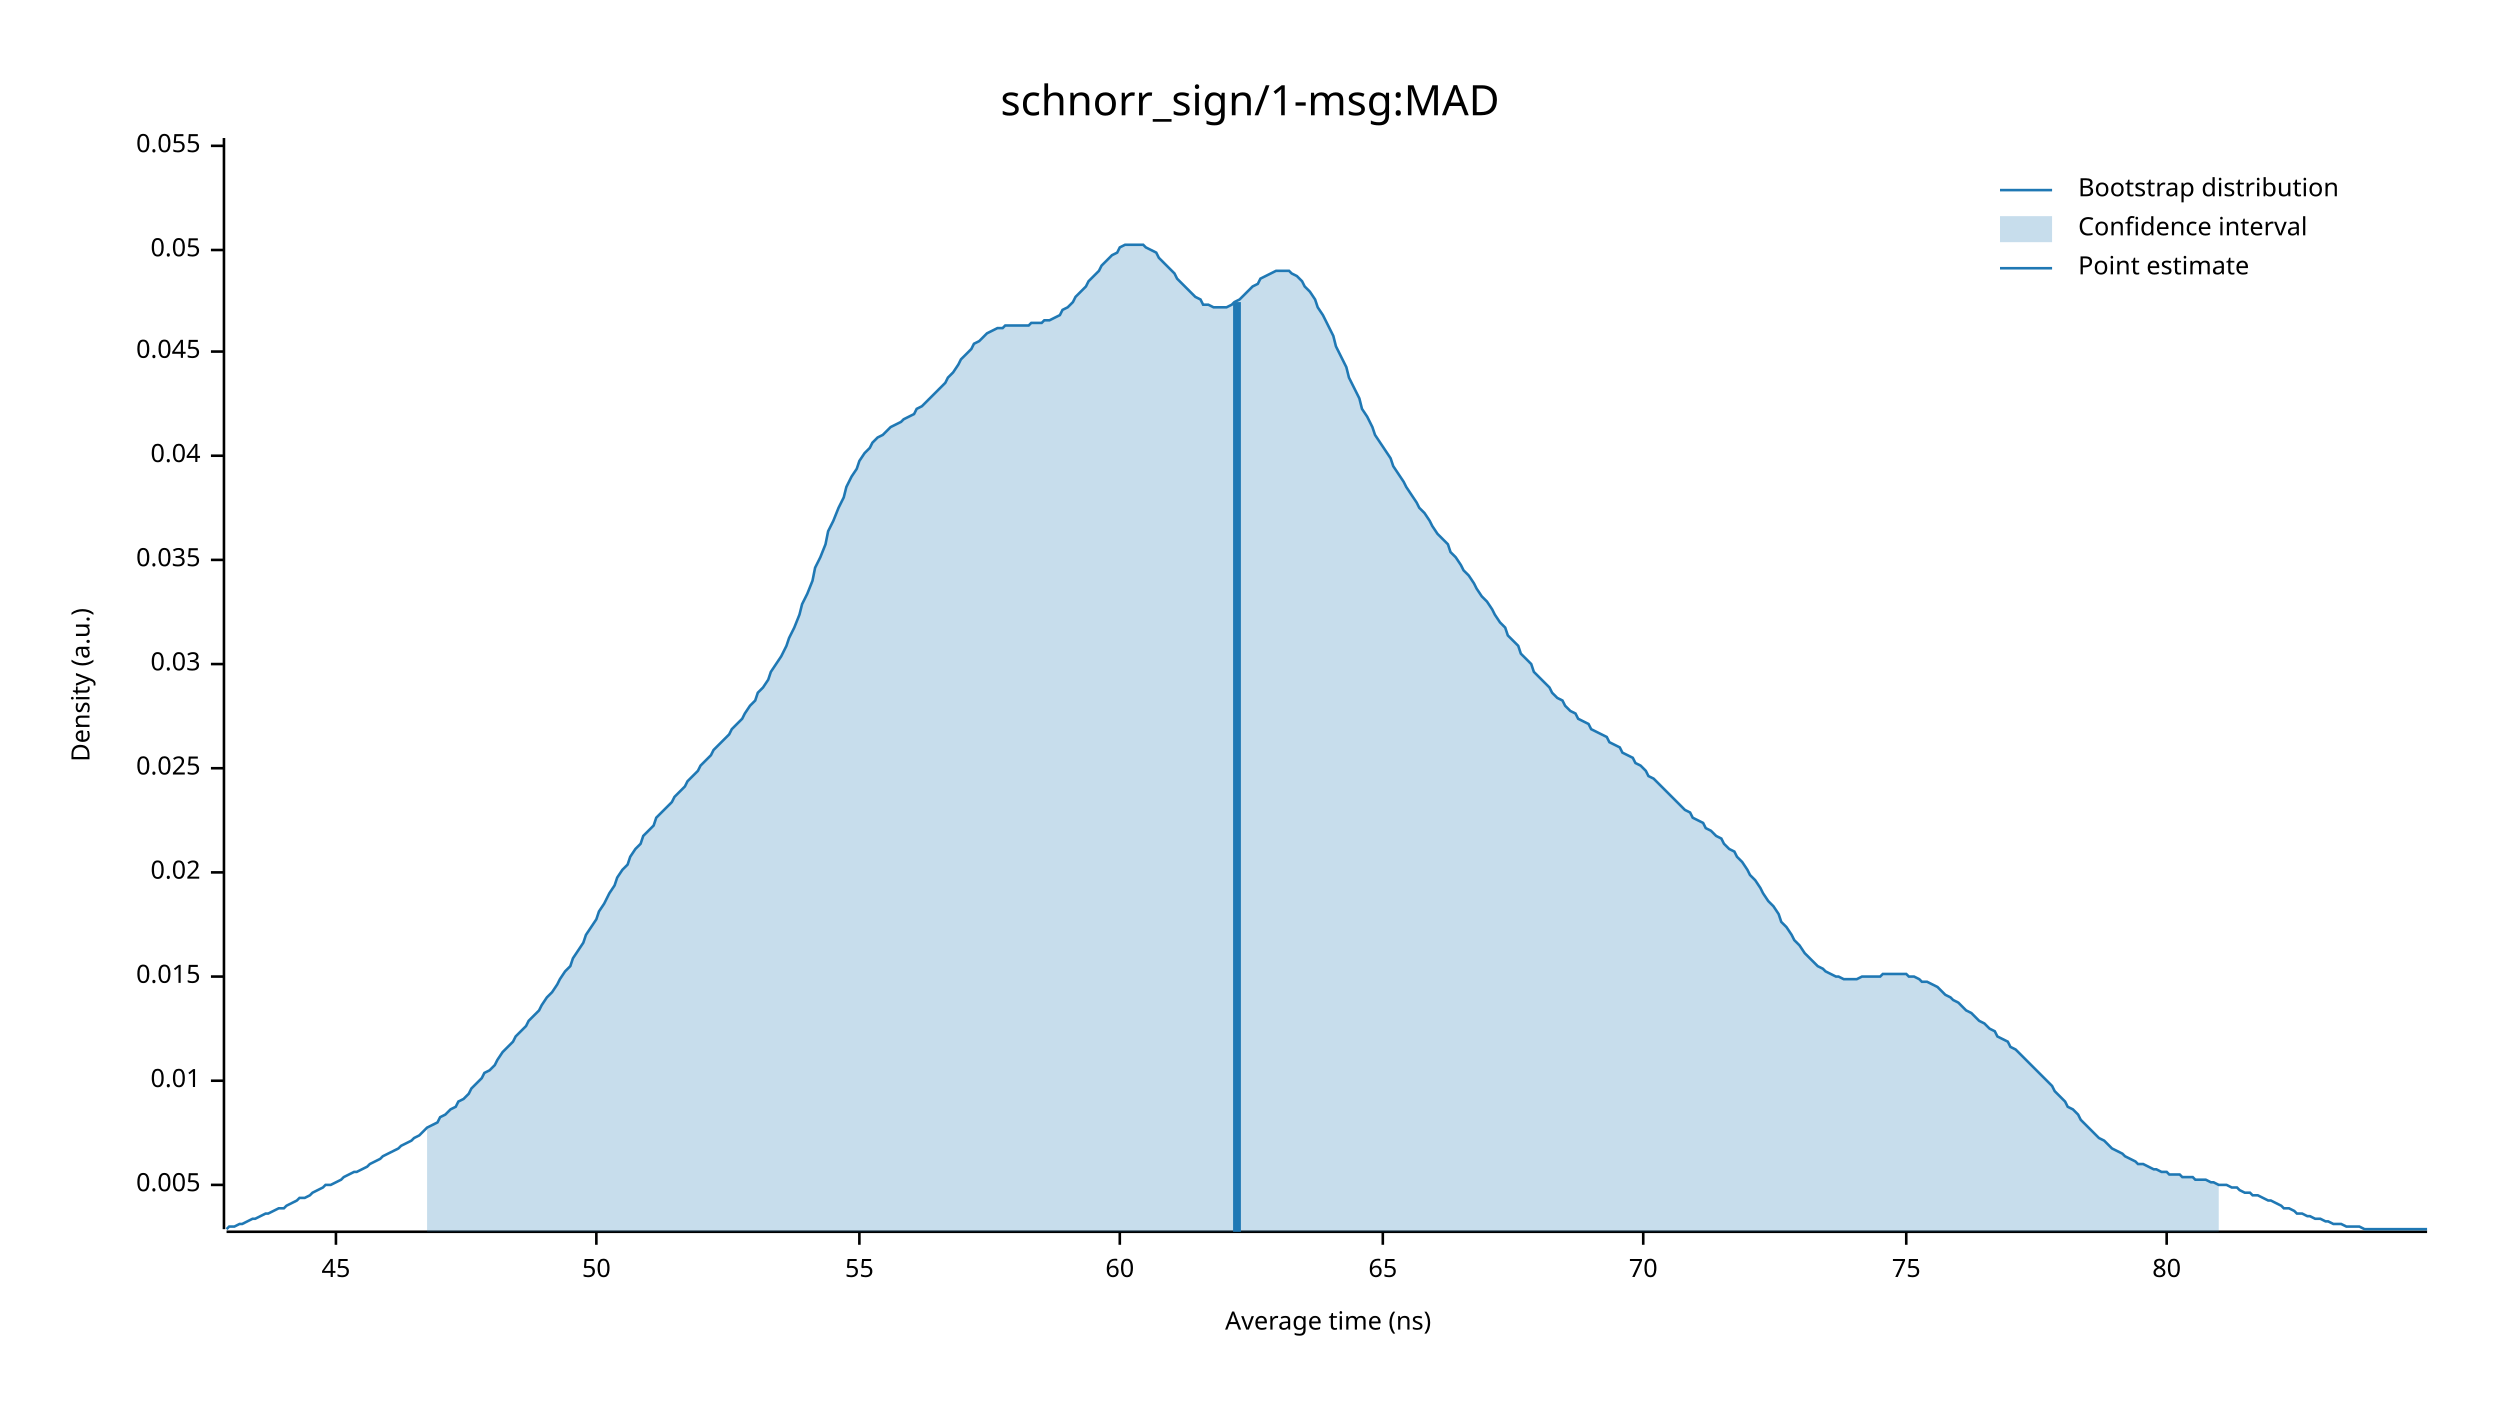
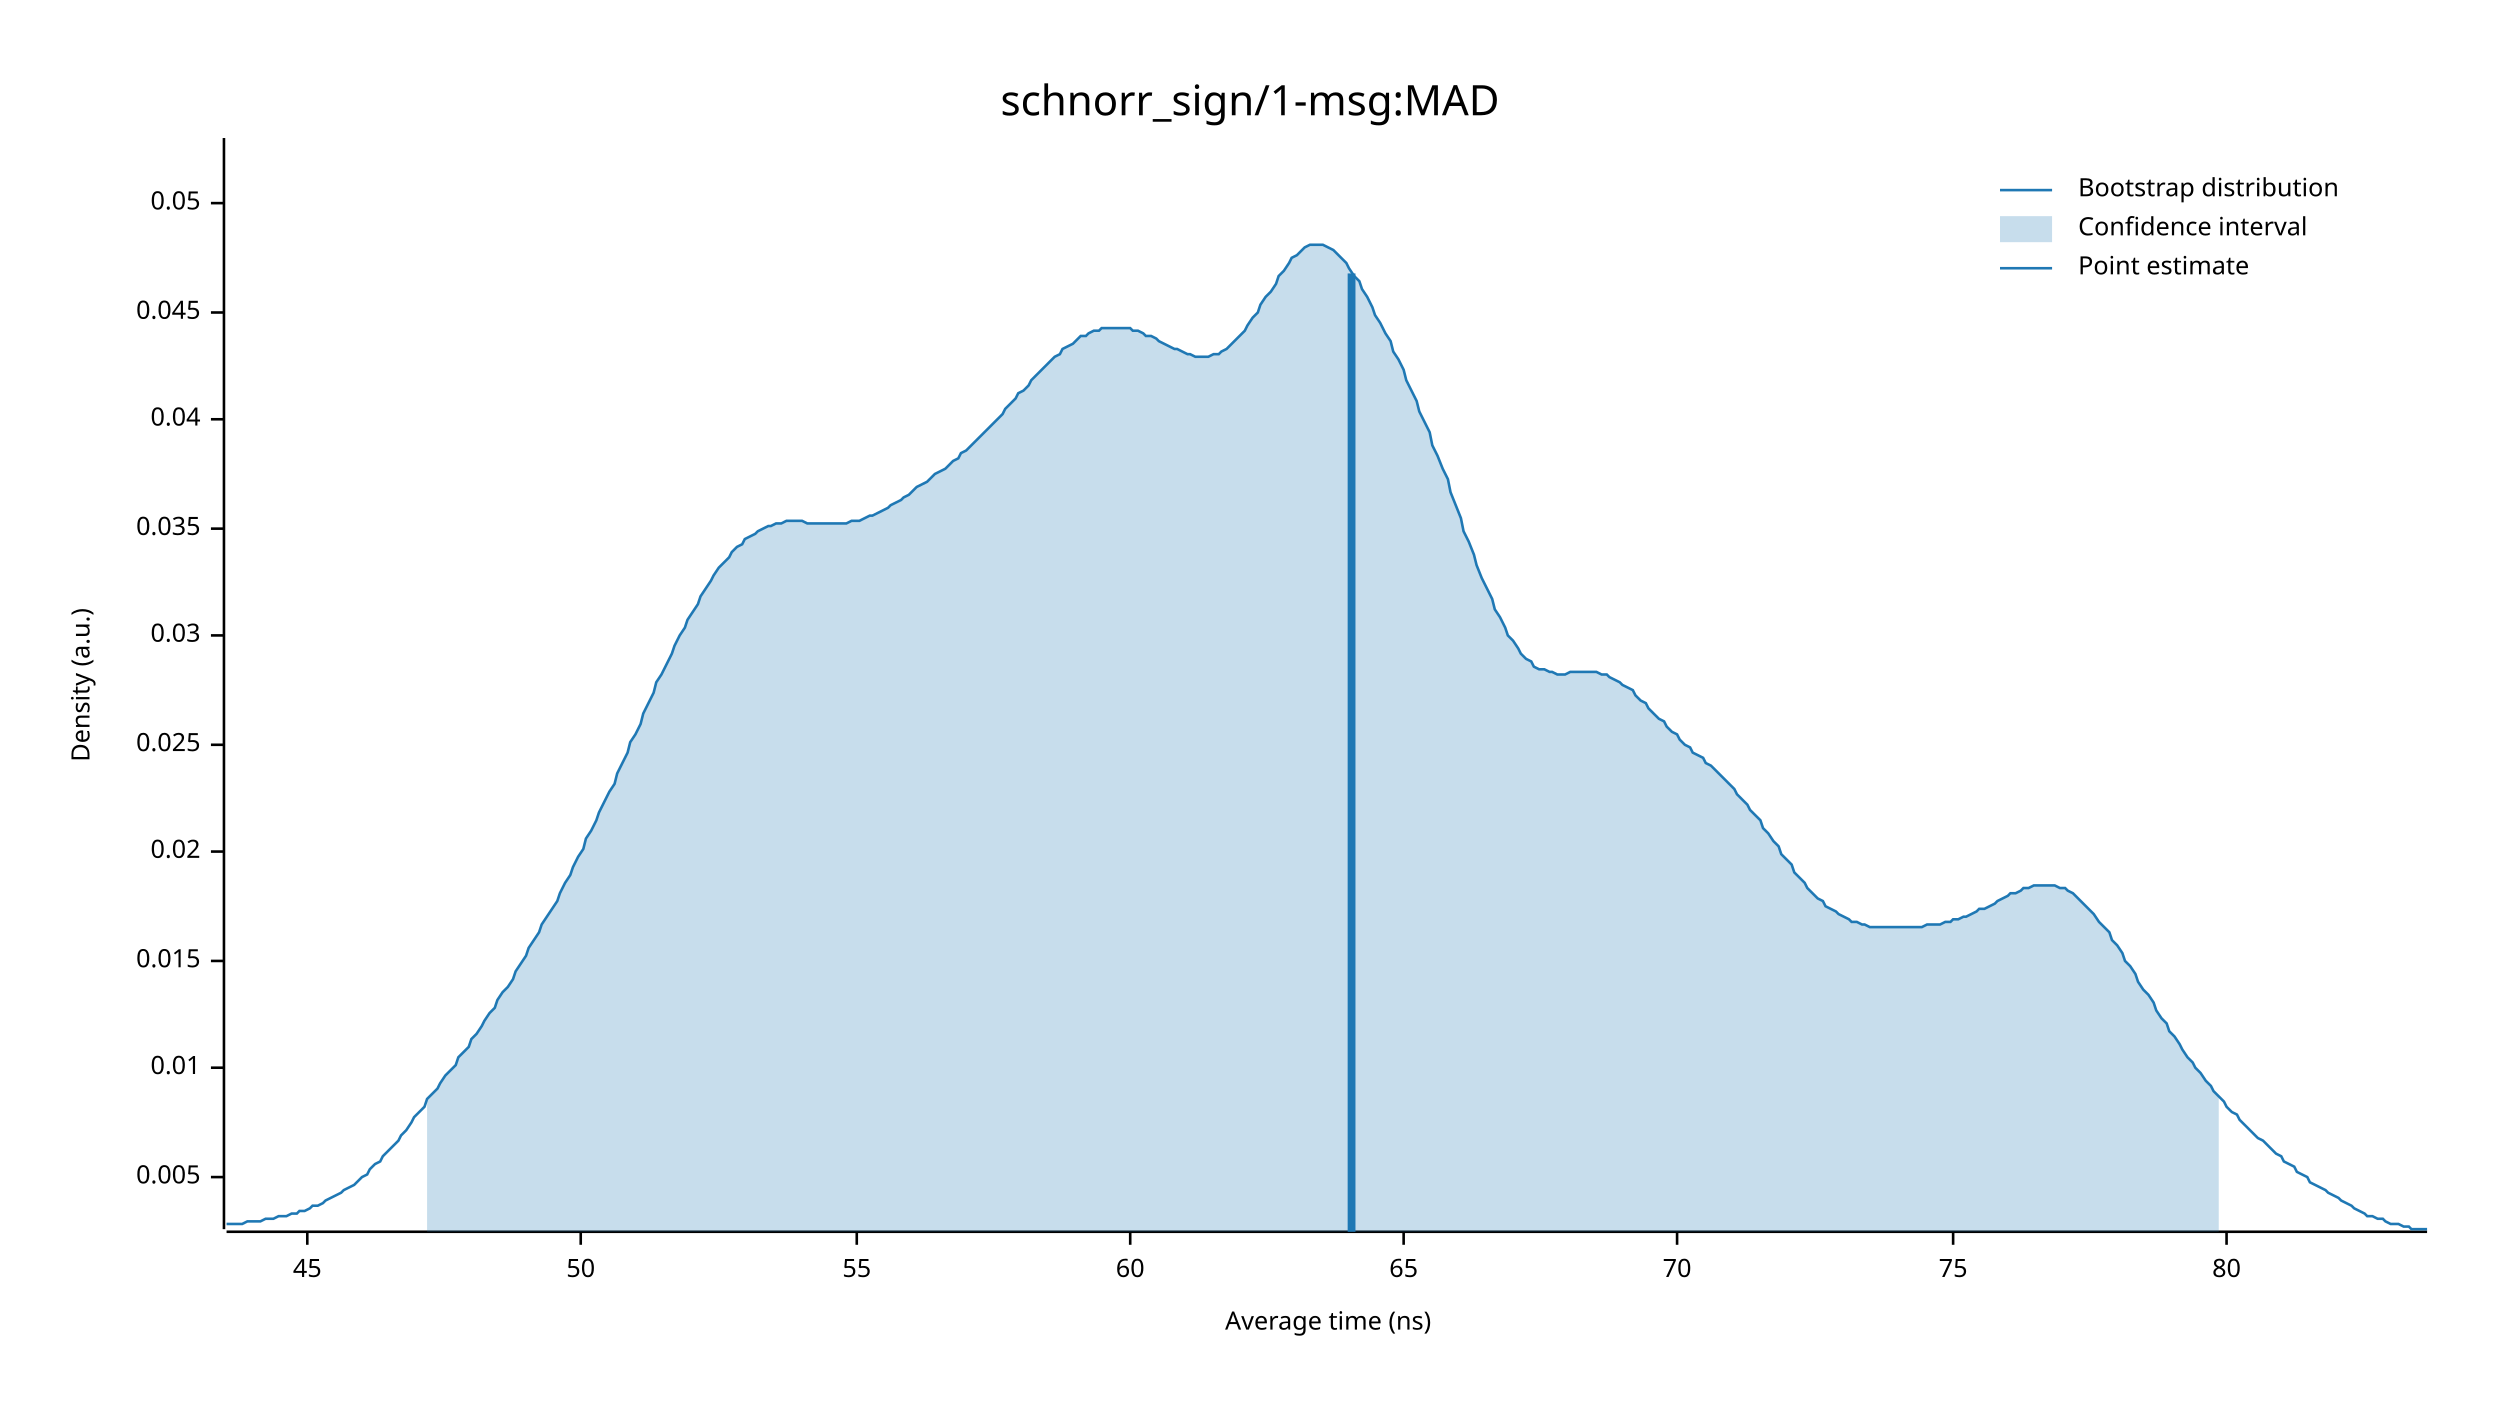
<svg xmlns="http://www.w3.org/2000/svg" width="960" height="540" viewBox="0 0 960 540">
  <text x="480" y="32" dy="0.76em" text-anchor="middle" font-family="sans-serif" font-size="16.129" opacity="1" fill="#000000">
schnorr_sign/1-msg:MAD
</text>
  <text x="27" y="263" dy="0.76em" text-anchor="middle" font-family="sans-serif" font-size="9.677" opacity="1" fill="#000000" transform="rotate(270, 27, 263)">
Density (a.u.)
</text>
  <text x="510" y="513" dy="-0.5ex" text-anchor="middle" font-family="sans-serif" font-size="9.677" opacity="1" fill="#000000">
Average time (ns)
</text>
  <polyline fill="none" opacity="1" stroke="#000000" stroke-width="1" points="86,53 86,472 " />
-   <text x="77" y="455" dy="0.5ex" text-anchor="end" font-family="sans-serif" font-size="9.677" opacity="1" fill="#000000">
+   <text x="77" y="452" dy="0.5ex" text-anchor="end" font-family="sans-serif" font-size="9.677" opacity="1" fill="#000000">
0.005
</text>
-   <polyline fill="none" opacity="1" stroke="#000000" stroke-width="1" points="81,455 86,455 " />
-   <text x="77" y="415" dy="0.5ex" text-anchor="end" font-family="sans-serif" font-size="9.677" opacity="1" fill="#000000">
+   <polyline fill="none" opacity="1" stroke="#000000" stroke-width="1" points="81,452 86,452 " />
+   <text x="77" y="410" dy="0.5ex" text-anchor="end" font-family="sans-serif" font-size="9.677" opacity="1" fill="#000000">
0.01
</text>
-   <polyline fill="none" opacity="1" stroke="#000000" stroke-width="1" points="81,415 86,415 " />
-   <text x="77" y="375" dy="0.5ex" text-anchor="end" font-family="sans-serif" font-size="9.677" opacity="1" fill="#000000">
+   <polyline fill="none" opacity="1" stroke="#000000" stroke-width="1" points="81,410 86,410 " />
+   <text x="77" y="369" dy="0.5ex" text-anchor="end" font-family="sans-serif" font-size="9.677" opacity="1" fill="#000000">
0.015
</text>
-   <polyline fill="none" opacity="1" stroke="#000000" stroke-width="1" points="81,375 86,375 " />
-   <text x="77" y="335" dy="0.5ex" text-anchor="end" font-family="sans-serif" font-size="9.677" opacity="1" fill="#000000">
+   <polyline fill="none" opacity="1" stroke="#000000" stroke-width="1" points="81,369 86,369 " />
+   <text x="77" y="327" dy="0.5ex" text-anchor="end" font-family="sans-serif" font-size="9.677" opacity="1" fill="#000000">
0.02
</text>
-   <polyline fill="none" opacity="1" stroke="#000000" stroke-width="1" points="81,335 86,335 " />
-   <text x="77" y="295" dy="0.5ex" text-anchor="end" font-family="sans-serif" font-size="9.677" opacity="1" fill="#000000">
+   <polyline fill="none" opacity="1" stroke="#000000" stroke-width="1" points="81,327 86,327 " />
+   <text x="77" y="286" dy="0.5ex" text-anchor="end" font-family="sans-serif" font-size="9.677" opacity="1" fill="#000000">
0.025
</text>
-   <polyline fill="none" opacity="1" stroke="#000000" stroke-width="1" points="81,295 86,295 " />
-   <text x="77" y="255" dy="0.5ex" text-anchor="end" font-family="sans-serif" font-size="9.677" opacity="1" fill="#000000">
+   <polyline fill="none" opacity="1" stroke="#000000" stroke-width="1" points="81,286 86,286 " />
+   <text x="77" y="244" dy="0.5ex" text-anchor="end" font-family="sans-serif" font-size="9.677" opacity="1" fill="#000000">
0.03
</text>
-   <polyline fill="none" opacity="1" stroke="#000000" stroke-width="1" points="81,255 86,255 " />
-   <text x="77" y="215" dy="0.5ex" text-anchor="end" font-family="sans-serif" font-size="9.677" opacity="1" fill="#000000">
+   <polyline fill="none" opacity="1" stroke="#000000" stroke-width="1" points="81,244 86,244 " />
+   <text x="77" y="203" dy="0.5ex" text-anchor="end" font-family="sans-serif" font-size="9.677" opacity="1" fill="#000000">
0.035
</text>
-   <polyline fill="none" opacity="1" stroke="#000000" stroke-width="1" points="81,215 86,215 " />
-   <text x="77" y="175" dy="0.5ex" text-anchor="end" font-family="sans-serif" font-size="9.677" opacity="1" fill="#000000">
+   <polyline fill="none" opacity="1" stroke="#000000" stroke-width="1" points="81,203 86,203 " />
+   <text x="77" y="161" dy="0.5ex" text-anchor="end" font-family="sans-serif" font-size="9.677" opacity="1" fill="#000000">
0.04
</text>
-   <polyline fill="none" opacity="1" stroke="#000000" stroke-width="1" points="81,175 86,175 " />
-   <text x="77" y="135" dy="0.5ex" text-anchor="end" font-family="sans-serif" font-size="9.677" opacity="1" fill="#000000">
+   <polyline fill="none" opacity="1" stroke="#000000" stroke-width="1" points="81,161 86,161 " />
+   <text x="77" y="120" dy="0.5ex" text-anchor="end" font-family="sans-serif" font-size="9.677" opacity="1" fill="#000000">
0.045
</text>
-   <polyline fill="none" opacity="1" stroke="#000000" stroke-width="1" points="81,135 86,135 " />
-   <text x="77" y="96" dy="0.5ex" text-anchor="end" font-family="sans-serif" font-size="9.677" opacity="1" fill="#000000">
+   <polyline fill="none" opacity="1" stroke="#000000" stroke-width="1" points="81,120 86,120 " />
+   <text x="77" y="78" dy="0.5ex" text-anchor="end" font-family="sans-serif" font-size="9.677" opacity="1" fill="#000000">
0.05
</text>
-   <polyline fill="none" opacity="1" stroke="#000000" stroke-width="1" points="81,96 86,96 " />
-   <text x="77" y="56" dy="0.5ex" text-anchor="end" font-family="sans-serif" font-size="9.677" opacity="1" fill="#000000">
- 0.055
- </text>
-   <polyline fill="none" opacity="1" stroke="#000000" stroke-width="1" points="81,56 86,56 " />
+   <polyline fill="none" opacity="1" stroke="#000000" stroke-width="1" points="81,78 86,78 " />
  <polyline fill="none" opacity="1" stroke="#000000" stroke-width="1" points="87,473 932,473 " />
-   <text x="129" y="483" dy="0.76em" text-anchor="middle" font-family="sans-serif" font-size="9.677" opacity="1" fill="#000000">
+   <text x="118" y="483" dy="0.76em" text-anchor="middle" font-family="sans-serif" font-size="9.677" opacity="1" fill="#000000">
45
</text>
-   <polyline fill="none" opacity="1" stroke="#000000" stroke-width="1" points="129,473 129,478 " />
-   <text x="229" y="483" dy="0.76em" text-anchor="middle" font-family="sans-serif" font-size="9.677" opacity="1" fill="#000000">
+   <polyline fill="none" opacity="1" stroke="#000000" stroke-width="1" points="118,473 118,478 " />
+   <text x="223" y="483" dy="0.76em" text-anchor="middle" font-family="sans-serif" font-size="9.677" opacity="1" fill="#000000">
50
</text>
-   <polyline fill="none" opacity="1" stroke="#000000" stroke-width="1" points="229,473 229,478 " />
-   <text x="330" y="483" dy="0.76em" text-anchor="middle" font-family="sans-serif" font-size="9.677" opacity="1" fill="#000000">
+   <polyline fill="none" opacity="1" stroke="#000000" stroke-width="1" points="223,473 223,478 " />
+   <text x="329" y="483" dy="0.76em" text-anchor="middle" font-family="sans-serif" font-size="9.677" opacity="1" fill="#000000">
55
</text>
-   <polyline fill="none" opacity="1" stroke="#000000" stroke-width="1" points="330,473 330,478 " />
-   <text x="430" y="483" dy="0.76em" text-anchor="middle" font-family="sans-serif" font-size="9.677" opacity="1" fill="#000000">
+   <polyline fill="none" opacity="1" stroke="#000000" stroke-width="1" points="329,473 329,478 " />
+   <text x="434" y="483" dy="0.76em" text-anchor="middle" font-family="sans-serif" font-size="9.677" opacity="1" fill="#000000">
60
</text>
-   <polyline fill="none" opacity="1" stroke="#000000" stroke-width="1" points="430,473 430,478 " />
-   <text x="531" y="483" dy="0.76em" text-anchor="middle" font-family="sans-serif" font-size="9.677" opacity="1" fill="#000000">
+   <polyline fill="none" opacity="1" stroke="#000000" stroke-width="1" points="434,473 434,478 " />
+   <text x="539" y="483" dy="0.76em" text-anchor="middle" font-family="sans-serif" font-size="9.677" opacity="1" fill="#000000">
65
</text>
-   <polyline fill="none" opacity="1" stroke="#000000" stroke-width="1" points="531,473 531,478 " />
-   <text x="631" y="483" dy="0.76em" text-anchor="middle" font-family="sans-serif" font-size="9.677" opacity="1" fill="#000000">
+   <polyline fill="none" opacity="1" stroke="#000000" stroke-width="1" points="539,473 539,478 " />
+   <text x="644" y="483" dy="0.76em" text-anchor="middle" font-family="sans-serif" font-size="9.677" opacity="1" fill="#000000">
70
</text>
-   <polyline fill="none" opacity="1" stroke="#000000" stroke-width="1" points="631,473 631,478 " />
-   <text x="732" y="483" dy="0.76em" text-anchor="middle" font-family="sans-serif" font-size="9.677" opacity="1" fill="#000000">
+   <polyline fill="none" opacity="1" stroke="#000000" stroke-width="1" points="644,473 644,478 " />
+   <text x="750" y="483" dy="0.76em" text-anchor="middle" font-family="sans-serif" font-size="9.677" opacity="1" fill="#000000">
75
</text>
-   <polyline fill="none" opacity="1" stroke="#000000" stroke-width="1" points="732,473 732,478 " />
-   <text x="832" y="483" dy="0.76em" text-anchor="middle" font-family="sans-serif" font-size="9.677" opacity="1" fill="#000000">
+   <polyline fill="none" opacity="1" stroke="#000000" stroke-width="1" points="750,473 750,478 " />
+   <text x="855" y="483" dy="0.76em" text-anchor="middle" font-family="sans-serif" font-size="9.677" opacity="1" fill="#000000">
80
</text>
-   <polyline fill="none" opacity="1" stroke="#000000" stroke-width="1" points="832,473 832,478 " />
-   <polyline fill="none" opacity="1" stroke="#1F78B4" stroke-width="1" points="87,472 88,471 90,471 92,470 93,470 95,469 97,468 98,468 100,467 102,466 103,466 105,465 107,464 109,464 110,463 112,462 114,461 115,460 117,460 119,459 120,458 122,457 124,456 125,455 127,455 129,454 131,453 132,452 134,451 136,450 137,450 139,449 141,448 142,447 144,446 146,445 147,444 149,443 151,442 153,441 154,440 156,439 158,438 159,437 161,436 163,434 164,433 166,432 168,431 169,429 171,428 173,426 175,425 176,423 178,422 180,420 181,418 183,416 185,414 186,412 188,411 190,409 191,407 193,404 195,402 197,400 198,398 200,396 202,394 203,392 205,390 207,388 208,386 210,383 212,381 214,378 215,376 217,373 219,371 220,368 222,365 224,362 225,359 227,356 229,353 230,350 232,347 234,343 236,340 237,337 239,334 241,332 242,329 244,326 246,324 247,321 249,319 251,317 252,314 254,312 256,310 258,308 259,306 261,304 263,302 264,300 266,298 268,296 269,294 271,292 273,290 274,288 276,286 278,284 280,282 281,280 283,278 285,276 286,274 288,271 290,269 291,266 293,264 295,261 296,258 298,255 300,252 302,248 303,245 305,241 307,236 308,232 310,228 312,223 313,218 315,214 317,209 318,204 320,200 322,195 324,191 325,187 327,183 329,180 330,177 332,174 334,172 335,170 337,168 339,167 341,165 342,164 344,163 346,162 347,161 349,160 351,159 352,157 354,156 356,154 357,153 359,151 361,149 363,147 364,145 366,143 368,140 369,138 371,136 373,134 374,132 376,131 378,129 379,128 381,127 383,126 385,126 386,125 388,125 390,125 391,125 393,125 395,125 396,124 398,124 400,124 401,123 403,123 405,122 407,121 408,119 410,118 412,116 413,114 415,112 417,110 418,108 420,106 422,104 423,102 425,100 427,98 429,97 430,95 432,94 434,94 435,94 437,94 439,94 440,95 442,96 444,97 445,99 447,101 449,103 451,105 452,107 454,109 456,111 457,112 459,114 461,115 462,117 464,117 466,118 468,118 469,118 471,118 473,117 474,116 476,115 478,113 479,112 481,110 483,109 484,107 486,106 488,105 490,104 491,104 493,104 495,104 496,105 498,106 500,108 501,110 503,112 505,115 506,118 508,121 510,125 512,129 513,133 515,137 517,141 518,145 520,149 522,153 523,157 525,160 527,164 528,167 530,170 532,173 534,176 535,179 537,182 539,185 540,187 542,190 544,193 545,195 547,197 549,200 550,202 552,205 554,207 556,209 557,212 559,214 561,217 562,219 564,221 566,224 567,226 569,229 571,231 573,234 574,236 576,239 578,241 579,244 581,246 583,248 584,251 586,253 588,255 589,258 591,260 593,262 595,264 596,266 598,268 600,269 601,271 603,273 605,274 606,276 608,277 610,278 611,280 613,281 615,282 617,283 618,285 620,286 622,287 623,289 625,290 627,291 628,293 630,294 632,296 633,298 635,299 637,301 639,303 640,304 642,306 644,308 645,309 647,311 649,312 650,314 652,315 654,316 655,318 657,319 659,321 661,322 662,324 664,326 666,327 667,329 669,331 671,334 672,336 674,338 676,341 677,343 679,346 681,348 683,351 684,354 686,356 688,359 689,361 691,363 693,366 694,367 696,369 698,371 700,372 701,373 703,374 705,375 706,375 708,376 710,376 711,376 713,376 715,375 716,375 718,375 720,375 722,375 723,374 725,374 727,374 728,374 730,374 732,374 733,375 735,375 737,376 738,377 740,377 742,378 744,379 745,380 747,382 749,383 750,384 752,385 754,387 755,388 757,389 759,391 760,392 762,393 764,395 766,396 767,398 769,399 771,400 772,402 774,403 776,405 777,406 779,408 781,410 782,411 784,413 786,415 788,417 789,419 791,421 793,423 794,425 796,426 798,428 799,430 801,432 803,434 804,435 806,437 808,438 810,440 811,441 813,442 815,443 816,444 818,445 820,446 821,447 823,447 825,448 827,449 828,449 830,450 832,450 833,451 835,451 837,451 838,452 840,452 842,452 843,453 845,453 847,453 849,454 850,454 852,455 854,455 855,455 857,456 859,456 860,457 862,458 864,458 865,459 867,459 869,460 871,461 872,461 874,462 876,463 877,464 879,464 881,465 882,466 884,466 886,467 887,467 889,468 891,468 893,469 894,469 896,470 898,470 899,470 901,471 903,471 904,471 906,471 908,472 909,472 911,472 913,472 915,472 916,472 918,472 920,472 921,472 923,472 925,472 926,472 928,472 930,472 932,472 " />
-   <polygon opacity="0.25" fill="#1F78B4" points="164,433 166,432 168,431 169,429 171,428 173,426 175,425 176,423 178,422 180,420 181,418 183,416 185,414 186,412 188,411 190,409 191,407 193,404 195,402 197,400 198,398 200,396 202,394 203,392 205,390 207,388 208,386 210,383 212,381 214,378 215,376 217,373 219,371 220,368 222,365 224,362 225,359 227,356 229,353 230,350 232,347 234,343 236,340 237,337 239,334 241,332 242,329 244,326 246,324 247,321 249,319 251,317 252,314 254,312 256,310 258,308 259,306 261,304 263,302 264,300 266,298 268,296 269,294 271,292 273,290 274,288 276,286 278,284 280,282 281,280 283,278 285,276 286,274 288,271 290,269 291,266 293,264 295,261 296,258 298,255 300,252 302,248 303,245 305,241 307,236 308,232 310,228 312,223 313,218 315,214 317,209 318,204 320,200 322,195 324,191 325,187 327,183 329,180 330,177 332,174 334,172 335,170 337,168 339,167 341,165 342,164 344,163 346,162 347,161 349,160 351,159 352,157 354,156 356,154 357,153 359,151 361,149 363,147 364,145 366,143 368,140 369,138 371,136 373,134 374,132 376,131 378,129 379,128 381,127 383,126 385,126 386,125 388,125 390,125 391,125 393,125 395,125 396,124 398,124 400,124 401,123 403,123 405,122 407,121 408,119 410,118 412,116 413,114 415,112 417,110 418,108 420,106 422,104 423,102 425,100 427,98 429,97 430,95 432,94 434,94 435,94 437,94 439,94 440,95 442,96 444,97 445,99 447,101 449,103 451,105 452,107 454,109 456,111 457,112 459,114 461,115 462,117 464,117 466,118 468,118 469,118 471,118 473,117 474,116 476,115 478,113 479,112 481,110 483,109 484,107 486,106 488,105 490,104 491,104 493,104 495,104 496,105 498,106 500,108 501,110 503,112 505,115 506,118 508,121 510,125 512,129 513,133 515,137 517,141 518,145 520,149 522,153 523,157 525,160 527,164 528,167 530,170 532,173 534,176 535,179 537,182 539,185 540,187 542,190 544,193 545,195 547,197 549,200 550,202 552,205 554,207 556,209 557,212 559,214 561,217 562,219 564,221 566,224 567,226 569,229 571,231 573,234 574,236 576,239 578,241 579,244 581,246 583,248 584,251 586,253 588,255 589,258 591,260 593,262 595,264 596,266 598,268 600,269 601,271 603,273 605,274 606,276 608,277 610,278 611,280 613,281 615,282 617,283 618,285 620,286 622,287 623,289 625,290 627,291 628,293 630,294 632,296 633,298 635,299 637,301 639,303 640,304 642,306 644,308 645,309 647,311 649,312 650,314 652,315 654,316 655,318 657,319 659,321 661,322 662,324 664,326 666,327 667,329 669,331 671,334 672,336 674,338 676,341 677,343 679,346 681,348 683,351 684,354 686,356 688,359 689,361 691,363 693,366 694,367 696,369 698,371 700,372 701,373 703,374 705,375 706,375 708,376 710,376 711,376 713,376 715,375 716,375 718,375 720,375 722,375 723,374 725,374 727,374 728,374 730,374 732,374 733,375 735,375 737,376 738,377 740,377 742,378 744,379 745,380 747,382 749,383 750,384 752,385 754,387 755,388 757,389 759,391 760,392 762,393 764,395 766,396 767,398 769,399 771,400 772,402 774,403 776,405 777,406 779,408 781,410 782,411 784,413 786,415 788,417 789,419 791,421 793,423 794,425 796,426 798,428 799,430 801,432 803,434 804,435 806,437 808,438 810,440 811,441 813,442 815,443 816,444 818,445 820,446 821,447 823,447 825,448 827,449 828,449 830,450 832,450 833,451 835,451 837,451 838,452 840,452 842,452 843,453 845,453 847,453 849,454 850,454 852,455 852,473 164,473 " />
-   <polyline fill="none" opacity="1" stroke="#1F78B4" stroke-width="3" points="475,473 475,116 " />
+   <polyline fill="none" opacity="1" stroke="#000000" stroke-width="1" points="855,473 855,478 " />
+   <polyline fill="none" opacity="1" stroke="#1F78B4" stroke-width="1" points="87,470 88,470 90,470 92,470 93,470 95,469 97,469 98,469 100,469 102,468 103,468 105,468 107,467 109,467 110,467 112,466 114,466 115,465 117,465 119,464 120,463 122,463 124,462 125,461 127,460 129,459 131,458 132,457 134,456 136,455 137,454 139,452 141,451 142,449 144,447 146,446 147,444 149,442 151,440 153,438 154,436 156,434 158,431 159,429 161,427 163,425 164,422 166,420 168,418 169,416 171,413 173,411 175,409 176,406 178,404 180,402 181,399 183,397 185,394 186,392 188,389 190,387 191,384 193,381 195,379 197,376 198,373 200,370 202,367 203,364 205,361 207,358 208,355 210,352 212,349 214,346 215,343 217,339 219,336 220,333 222,329 224,326 225,322 227,319 229,315 230,312 232,308 234,304 236,301 237,297 239,293 241,289 242,285 244,282 246,278 247,274 249,270 251,266 252,262 254,259 256,255 258,251 259,248 261,244 263,241 264,238 266,235 268,232 269,229 271,226 273,223 274,221 276,218 278,216 280,214 281,212 283,210 285,209 286,207 288,206 290,205 291,204 293,203 295,202 296,202 298,201 300,201 302,200 303,200 305,200 307,200 308,200 310,201 312,201 313,201 315,201 317,201 318,201 320,201 322,201 324,201 325,201 327,200 329,200 330,200 332,199 334,198 335,198 337,197 339,196 341,195 342,194 344,193 346,192 347,191 349,190 351,188 352,187 354,186 356,185 357,184 359,182 361,181 363,180 364,179 366,177 368,176 369,174 371,173 373,171 374,170 376,168 378,166 379,165 381,163 383,161 385,159 386,157 388,155 390,153 391,151 393,150 395,148 396,146 398,144 400,142 401,141 403,139 405,137 407,136 408,134 410,133 412,132 413,131 415,129 417,129 418,128 420,127 422,127 423,126 425,126 427,126 429,126 430,126 432,126 434,126 435,127 437,127 439,128 440,129 442,129 444,130 445,131 447,132 449,133 451,134 452,134 454,135 456,136 457,136 459,137 461,137 462,137 464,137 466,136 468,136 469,135 471,134 473,132 474,131 476,129 478,127 479,125 481,122 483,120 484,117 486,114 488,112 490,109 491,106 493,104 495,101 496,99 498,98 500,96 501,95 503,94 505,94 506,94 508,94 510,95 512,96 513,97 515,99 517,101 518,103 520,106 522,108 523,111 525,114 527,118 528,121 530,124 532,128 534,131 535,135 537,138 539,142 540,146 542,150 544,154 545,158 547,162 549,166 550,171 552,175 554,180 556,184 557,189 559,194 561,199 562,204 564,208 566,213 567,217 569,222 571,226 573,230 574,234 576,237 578,241 579,244 581,246 583,249 584,251 586,253 588,254 589,256 591,257 593,257 595,258 596,258 598,259 600,259 601,259 603,258 605,258 606,258 608,258 610,258 611,258 613,258 615,259 617,259 618,260 620,261 622,262 623,263 625,264 627,265 628,267 630,269 632,270 633,272 635,274 637,276 639,277 640,279 642,281 644,282 645,284 647,286 649,287 650,289 652,290 654,291 655,293 657,294 659,296 661,298 662,299 664,301 666,303 667,305 669,307 671,309 672,311 674,313 676,315 677,318 679,320 681,323 683,325 684,328 686,330 688,332 689,335 691,337 693,339 694,341 696,343 698,345 700,346 701,348 703,349 705,350 706,351 708,352 710,353 711,354 713,354 715,355 716,355 718,356 720,356 722,356 723,356 725,356 727,356 728,356 730,356 732,356 733,356 735,356 737,356 738,356 740,355 742,355 744,355 745,355 747,354 749,354 750,353 752,353 754,352 755,352 757,351 759,350 760,349 762,349 764,348 766,347 767,346 769,345 771,344 772,343 774,343 776,342 777,341 779,341 781,340 782,340 784,340 786,340 788,340 789,340 791,341 793,341 794,342 796,343 798,345 799,346 801,348 803,350 804,351 806,354 808,356 810,358 811,361 813,363 815,366 816,369 818,371 820,374 821,377 823,380 825,382 827,385 828,388 830,391 832,393 833,396 835,398 837,401 838,403 840,406 842,408 843,410 845,412 847,415 849,417 850,419 852,421 854,423 855,425 857,427 859,428 860,430 862,432 864,434 865,435 867,437 869,438 871,440 872,441 874,443 876,444 877,446 879,447 881,448 882,450 884,451 886,452 887,454 889,455 891,456 893,457 894,458 896,459 898,460 899,461 901,462 903,463 904,464 906,465 908,466 909,467 911,467 913,468 915,468 916,469 918,470 920,470 921,470 923,471 925,471 926,472 928,472 930,472 932,472 " />
+   <polygon opacity="0.25" fill="#1F78B4" points="164,422 166,420 168,418 169,416 171,413 173,411 175,409 176,406 178,404 180,402 181,399 183,397 185,394 186,392 188,389 190,387 191,384 193,381 195,379 197,376 198,373 200,370 202,367 203,364 205,361 207,358 208,355 210,352 212,349 214,346 215,343 217,339 219,336 220,333 222,329 224,326 225,322 227,319 229,315 230,312 232,308 234,304 236,301 237,297 239,293 241,289 242,285 244,282 246,278 247,274 249,270 251,266 252,262 254,259 256,255 258,251 259,248 261,244 263,241 264,238 266,235 268,232 269,229 271,226 273,223 274,221 276,218 278,216 280,214 281,212 283,210 285,209 286,207 288,206 290,205 291,204 293,203 295,202 296,202 298,201 300,201 302,200 303,200 305,200 307,200 308,200 310,201 312,201 313,201 315,201 317,201 318,201 320,201 322,201 324,201 325,201 327,200 329,200 330,200 332,199 334,198 335,198 337,197 339,196 341,195 342,194 344,193 346,192 347,191 349,190 351,188 352,187 354,186 356,185 357,184 359,182 361,181 363,180 364,179 366,177 368,176 369,174 371,173 373,171 374,170 376,168 378,166 379,165 381,163 383,161 385,159 386,157 388,155 390,153 391,151 393,150 395,148 396,146 398,144 400,142 401,141 403,139 405,137 407,136 408,134 410,133 412,132 413,131 415,129 417,129 418,128 420,127 422,127 423,126 425,126 427,126 429,126 430,126 432,126 434,126 435,127 437,127 439,128 440,129 442,129 444,130 445,131 447,132 449,133 451,134 452,134 454,135 456,136 457,136 459,137 461,137 462,137 464,137 466,136 468,136 469,135 471,134 473,132 474,131 476,129 478,127 479,125 481,122 483,120 484,117 486,114 488,112 490,109 491,106 493,104 495,101 496,99 498,98 500,96 501,95 503,94 505,94 506,94 508,94 510,95 512,96 513,97 515,99 517,101 518,103 520,106 522,108 523,111 525,114 527,118 528,121 530,124 532,128 534,131 535,135 537,138 539,142 540,146 542,150 544,154 545,158 547,162 549,166 550,171 552,175 554,180 556,184 557,189 559,194 561,199 562,204 564,208 566,213 567,217 569,222 571,226 573,230 574,234 576,237 578,241 579,244 581,246 583,249 584,251 586,253 588,254 589,256 591,257 593,257 595,258 596,258 598,259 600,259 601,259 603,258 605,258 606,258 608,258 610,258 611,258 613,258 615,259 617,259 618,260 620,261 622,262 623,263 625,264 627,265 628,267 630,269 632,270 633,272 635,274 637,276 639,277 640,279 642,281 644,282 645,284 647,286 649,287 650,289 652,290 654,291 655,293 657,294 659,296 661,298 662,299 664,301 666,303 667,305 669,307 671,309 672,311 674,313 676,315 677,318 679,320 681,323 683,325 684,328 686,330 688,332 689,335 691,337 693,339 694,341 696,343 698,345 700,346 701,348 703,349 705,350 706,351 708,352 710,353 711,354 713,354 715,355 716,355 718,356 720,356 722,356 723,356 725,356 727,356 728,356 730,356 732,356 733,356 735,356 737,356 738,356 740,355 742,355 744,355 745,355 747,354 749,354 750,353 752,353 754,352 755,352 757,351 759,350 760,349 762,349 764,348 766,347 767,346 769,345 771,344 772,343 774,343 776,342 777,341 779,341 781,340 782,340 784,340 786,340 788,340 789,340 791,341 793,341 794,342 796,343 798,345 799,346 801,348 803,350 804,351 806,354 808,356 810,358 811,361 813,363 815,366 816,369 818,371 820,374 821,377 823,380 825,382 827,385 828,388 830,391 832,393 833,396 835,398 837,401 838,403 840,406 842,408 843,410 845,412 847,415 849,417 850,419 852,421 852,473 164,473 " />
+   <polyline fill="none" opacity="1" stroke="#1F78B4" stroke-width="3" points="519,473 519,105 " />
  <text x="798" y="68" dy="0.76em" text-anchor="start" font-family="sans-serif" font-size="9.677" opacity="1" fill="#000000">
Bootstrap distribution
</text>
  <text x="798" y="83" dy="0.76em" text-anchor="start" font-family="sans-serif" font-size="9.677" opacity="1" fill="#000000">
Confidence interval
</text>
  <text x="798" y="98" dy="0.76em" text-anchor="start" font-family="sans-serif" font-size="9.677" opacity="1" fill="#000000">
Point estimate
</text>
  <polyline fill="none" opacity="1" stroke="#1F78B4" stroke-width="1" points="768,73 788,73 " />
  <rect x="768" y="83" width="20" height="10" opacity="0.25" fill="#1F78B4" stroke="none" />
  <polyline fill="none" opacity="1" stroke="#1F78B4" stroke-width="1" points="768,103 788,103 " />
</svg>
